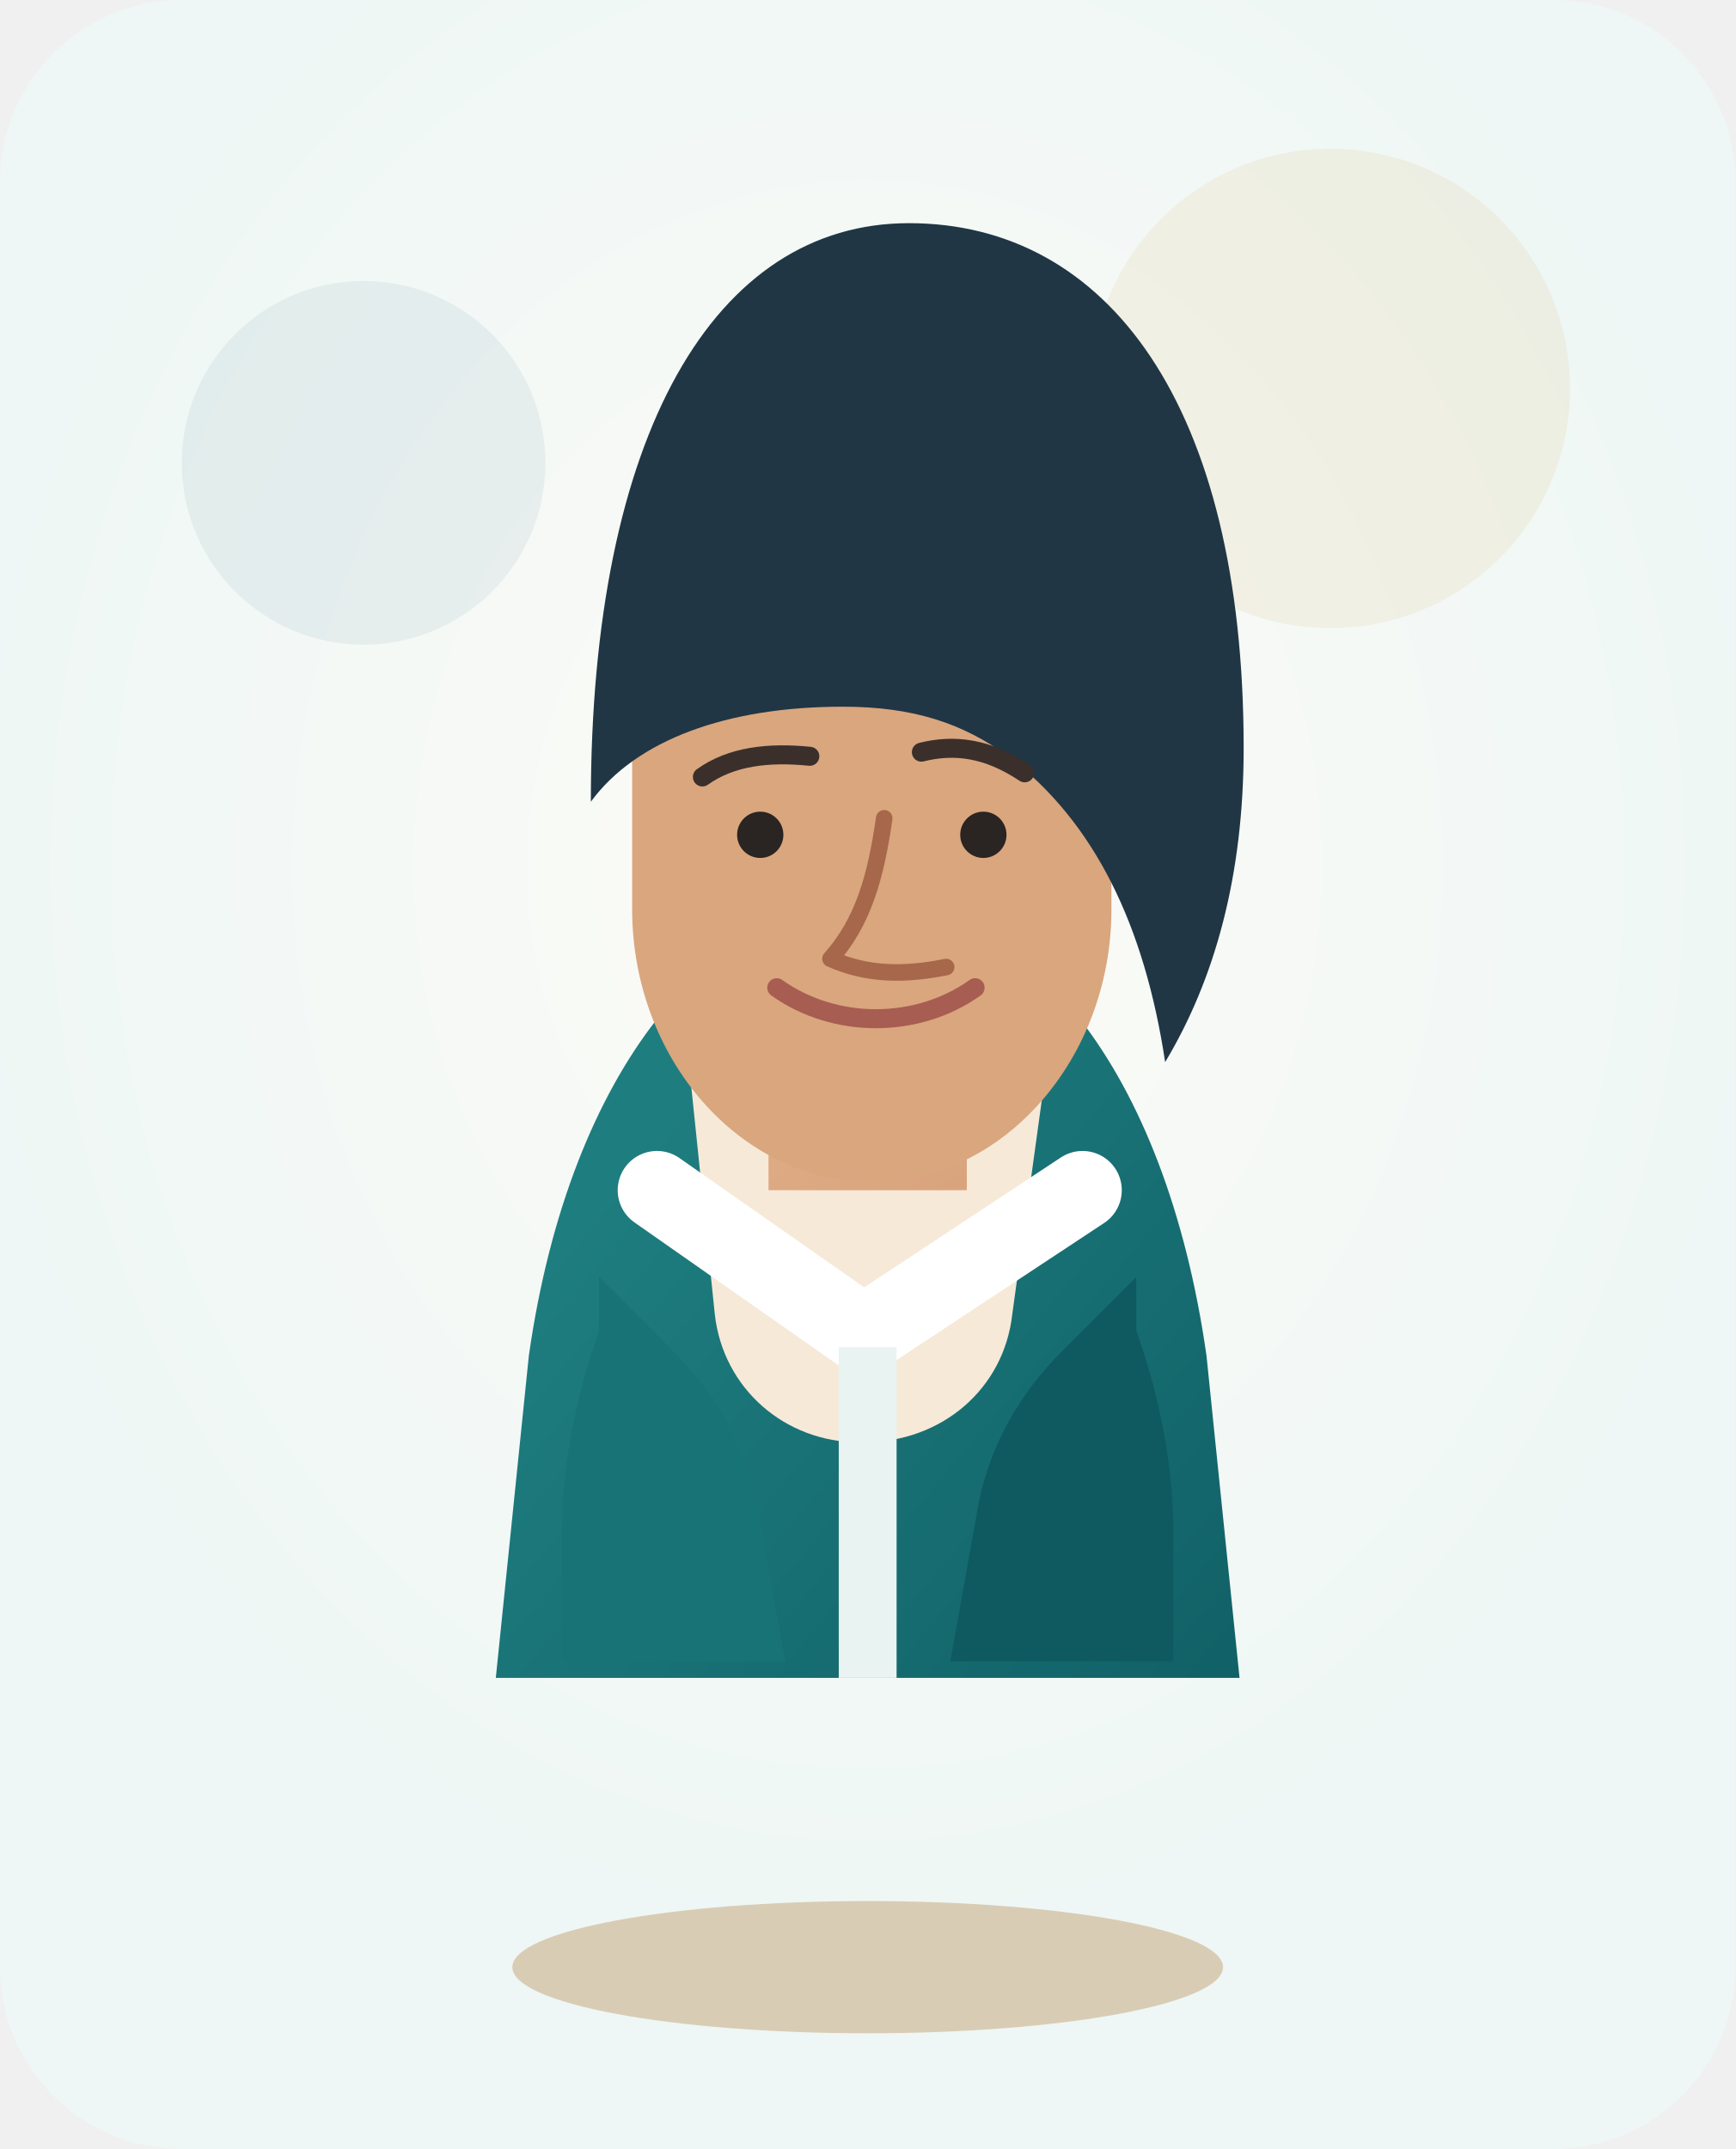
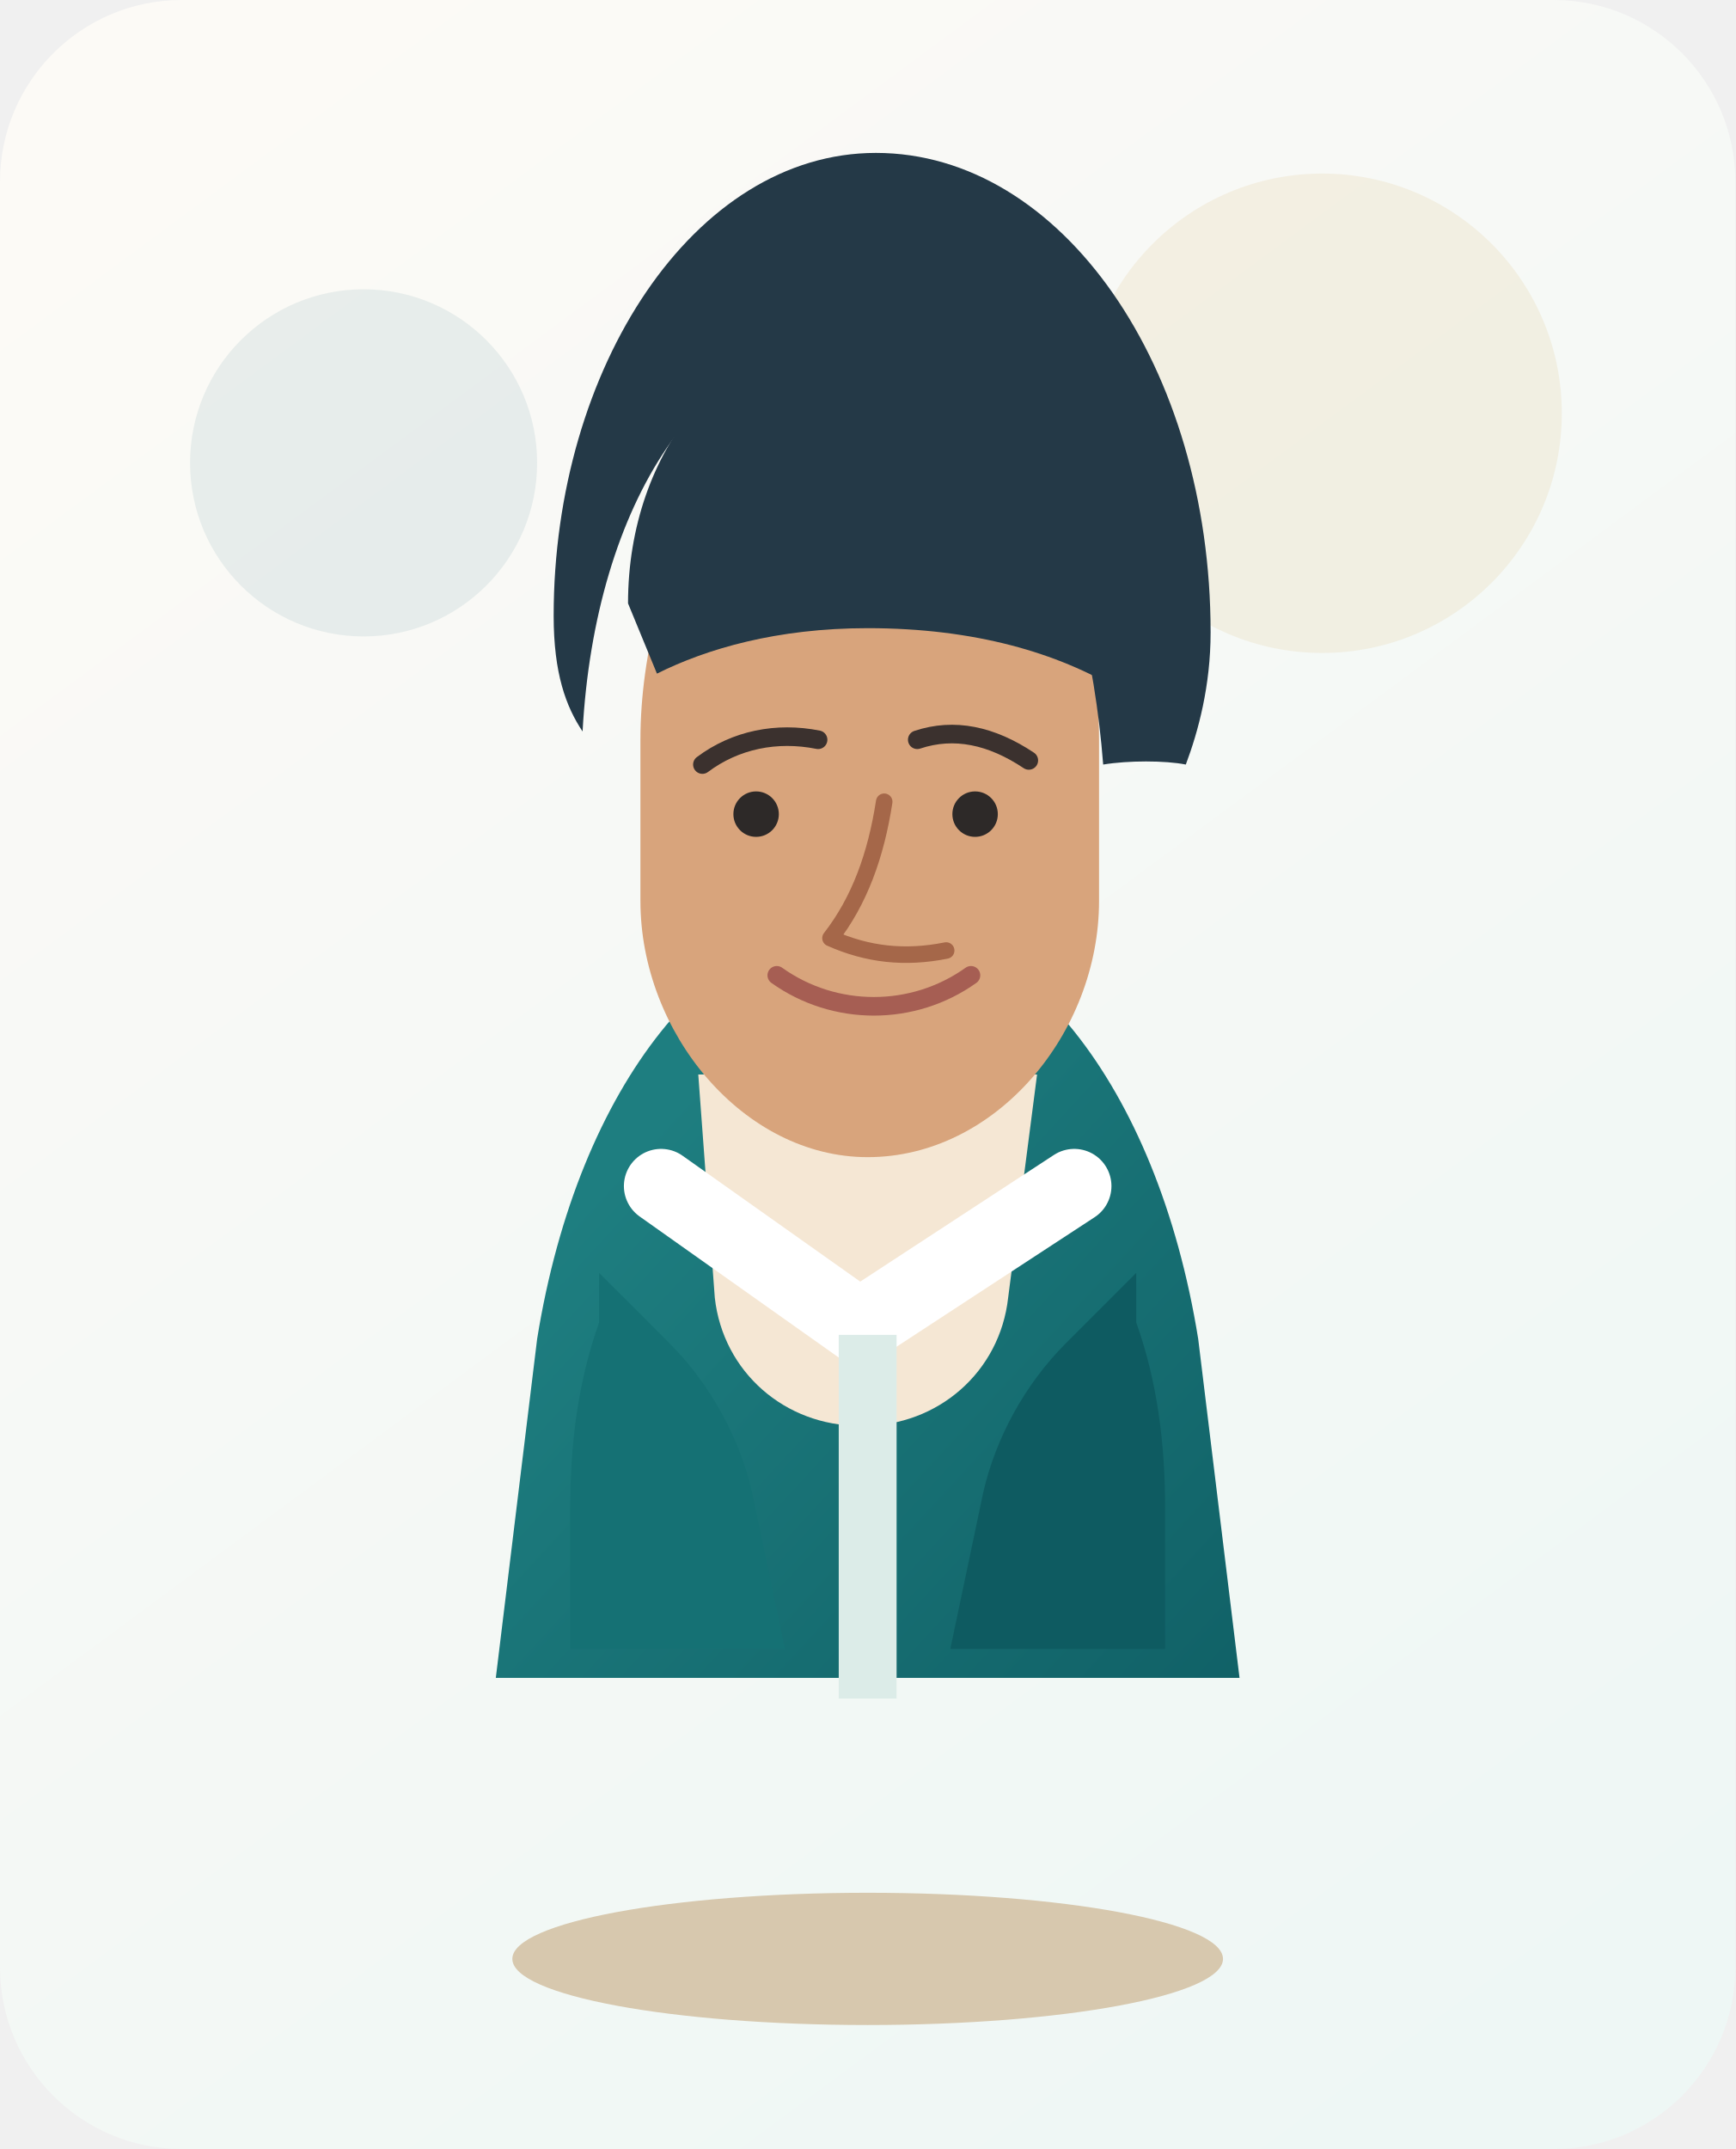
<svg xmlns="http://www.w3.org/2000/svg" viewBox="0 0 420 520" fill="none">
  <defs>
-     <radialGradient id="bg1" cx="0" cy="0" r="1" gradientTransform="translate(210 210) rotate(90) scale(260 220)" gradientUnits="userSpaceOnUse">
-       <stop stop-color="#FDFBF7" />
+     <linearGradient id="bgN16" x1="40" y1="30" x2="380" y2="490" gradientUnits="userSpaceOnUse">
+       <stop stop-color="#FCFAF6" />
      <stop offset="1" stop-color="#EEF7F5" />
-     </radialGradient>
-     <linearGradient id="shirt" x1="128" y1="310" x2="292" y2="448" gradientUnits="userSpaceOnUse">
-       <stop stop-color="#1E7D7F" />
+     </linearGradient>
+     <linearGradient id="shirtN16" x1="132" y1="300" x2="292" y2="448" gradientUnits="userSpaceOnUse">
+       <stop stop-color="#1E7E80" />
      <stop offset="1" stop-color="#0F5E64" />
    </linearGradient>
-     <linearGradient id="neck" x1="182" y1="248" x2="237" y2="321" gradientUnits="userSpaceOnUse">
-       <stop stop-color="#E1B08B" />
-       <stop offset="1" stop-color="#D59E76" />
-     </linearGradient>
  </defs>
-   <rect width="420" height="520" rx="44" fill="url(#bg1)" />
-   <circle cx="88" cy="112" r="44" fill="#0F5E64" fill-opacity=".07" />
-   <circle cx="322" cy="94" r="58" fill="#D7B36F" fill-opacity=".13" />
-   <ellipse cx="210" cy="476" rx="86" ry="16" fill="#D9CCB5" />
-   <path d="M128 328c10-70 45-110 82-110 38 0 72 40 82 110l8 78H120l8-78Z" fill="url(#shirt)" />
-   <path d="M167 260h86l-8 58c-2 18-17 31-36 31h-1c-18 0-33-13-35-31l-6-58Z" fill="#F6E9D8" />
-   <path d="M186 242h48v46h-48z" fill="url(#neck)" />
-   <path d="M153 178c0-52 28-100 58-100 31 0 58 48 58 100v42c0 36-26 66-58 66s-58-30-58-66v-42Z" fill="#D9A67E" />
-   <path d="M143 194c0-89 30-140 77-140 48 0 81 44 81 127 0 31-7 56-19 76-5-33-17-58-38-74-11-8-23-12-40-12-28 0-50 8-61 23Z" fill="#203644" />
-   <path d="M157 165c13-9 30-13 54-13 24 0 45 5 59 15" stroke="#203644" stroke-width="16" stroke-linecap="round" />
-   <path d="M152 145c7-34 28-59 60-59 30 0 52 20 63 56-11-11-35-21-64-21-27 0-48 8-59 24Z" fill="#203644" />
-   <circle cx="184" cy="202" r="5.6" fill="#2A2422" />
-   <circle cx="238" cy="202" r="5.6" fill="#2A2422" />
-   <path d="M170 188c7-5 16-6 26-5" stroke="#3A2F2B" stroke-width="4.6" stroke-linecap="round" />
-   <path d="M223 182c8-2 16-1 25 5" stroke="#3A2F2B" stroke-width="4.6" stroke-linecap="round" />
-   <path d="M214 198c-2 14-5 25-13 34 9 4 18 4 28 2" stroke="#A6674A" stroke-width="4" stroke-linecap="round" stroke-linejoin="round" />
-   <path d="M188 239c14 10 34 10 48 0" stroke="#A75D51" stroke-width="4.6" stroke-linecap="round" />
-   <path d="M159 288l50 35 53-35" stroke="#FFF" stroke-width="19" stroke-linejoin="round" stroke-linecap="round" />
-   <path d="M203 326h14v80h-14z" fill="#E8F3F2" />
-   <path d="M145 322c-5 14-9 31-9 49v31h54l-7-39c-3-14-10-26-20-36l-18-18Z" fill="#187377" />
-   <path d="M275 322c5 14 9 31 9 49v31h-54l7-39c3-14 10-26 20-36l18-18Z" fill="#0E5A60" />
+   <rect width="420" height="520" rx="44" fill="url(#bgN16)" />
+   <circle cx="320" cy="100" r="58" fill="#D8B97C" fill-opacity=".16" />
+   <circle cx="88" cy="112" r="42" fill="#0F5E64" fill-opacity=".08" />
+   <ellipse cx="210" cy="474" rx="86" ry="16" fill="#D7C8AE" />
+   <path d="M130 324c10-62 43-102 80-102 37 0 70 40 80 102l10 82H120l10-82Z" fill="url(#shirtN16)" />
+   <path d="M169 260h82l-7 54c-2 18-17 31-35 31h-1c-18 0-33-13-35-31l-4-54Z" fill="#F5E7D4" />
+   <path d="M155 179c0-42 25-92 55-92 31 0 56 49 56 92v39c0 32-25 62-56 62-30 0-55-30-55-62v-39Z" fill="#D8A47C" />
+   <path d="M267 185c-4-52-26-104-59-104-38 0-64 41-67 96-4-6-7-14-7-28 0-60 34-112 78-112 45 0 81 52 81 116 0 13-3 24-6 32-5-1-14-1-20 0Z" fill="#243947" />
+   <path d="M159 163c12-6 29-11 51-11 26 0 46 6 61 15v-19c0-36-24-69-61-69-34 0-58 30-58 67l7 17Z" fill="#243947" />
+   <circle cx="183" cy="197" r="5.5" fill="#2D2928" />
+   <circle cx="236" cy="197" r="5.5" fill="#2D2928" />
+   <path d="M170 185c8-6 18-8 28-6" stroke="#3B312E" stroke-width="4.5" stroke-linecap="round" />
+   <path d="M222 179c9-3 18-1 27 5" stroke="#3B312E" stroke-width="4.5" stroke-linecap="round" />
+   <path d="M214 194c-2 13-6 24-13 33 9 4 18 5 28 3" stroke="#A56749" stroke-width="4" stroke-linecap="round" stroke-linejoin="round" />
+   <path d="M188 236c14 10 33 10 47 0" stroke="#A65E53" stroke-width="4.5" stroke-linecap="round" />
+   <path d="M160 287l48 34 52-34" stroke="#FFFFFF" stroke-width="18" stroke-linejoin="round" stroke-linecap="round" />
+   <path d="M203 323h14v88h-14z" fill="#DCECE8" />
+   <path d="M145 320c-5 14-7 29-7 45v34h52l-8-38c-3-13-10-26-20-36l-17-17Z" fill="#157174" />
+   <path d="M275 320c5 14 7 29 7 45v34h-52l8-38c3-13 10-26 20-36l17-17Z" fill="#0E5B61" />
</svg>
